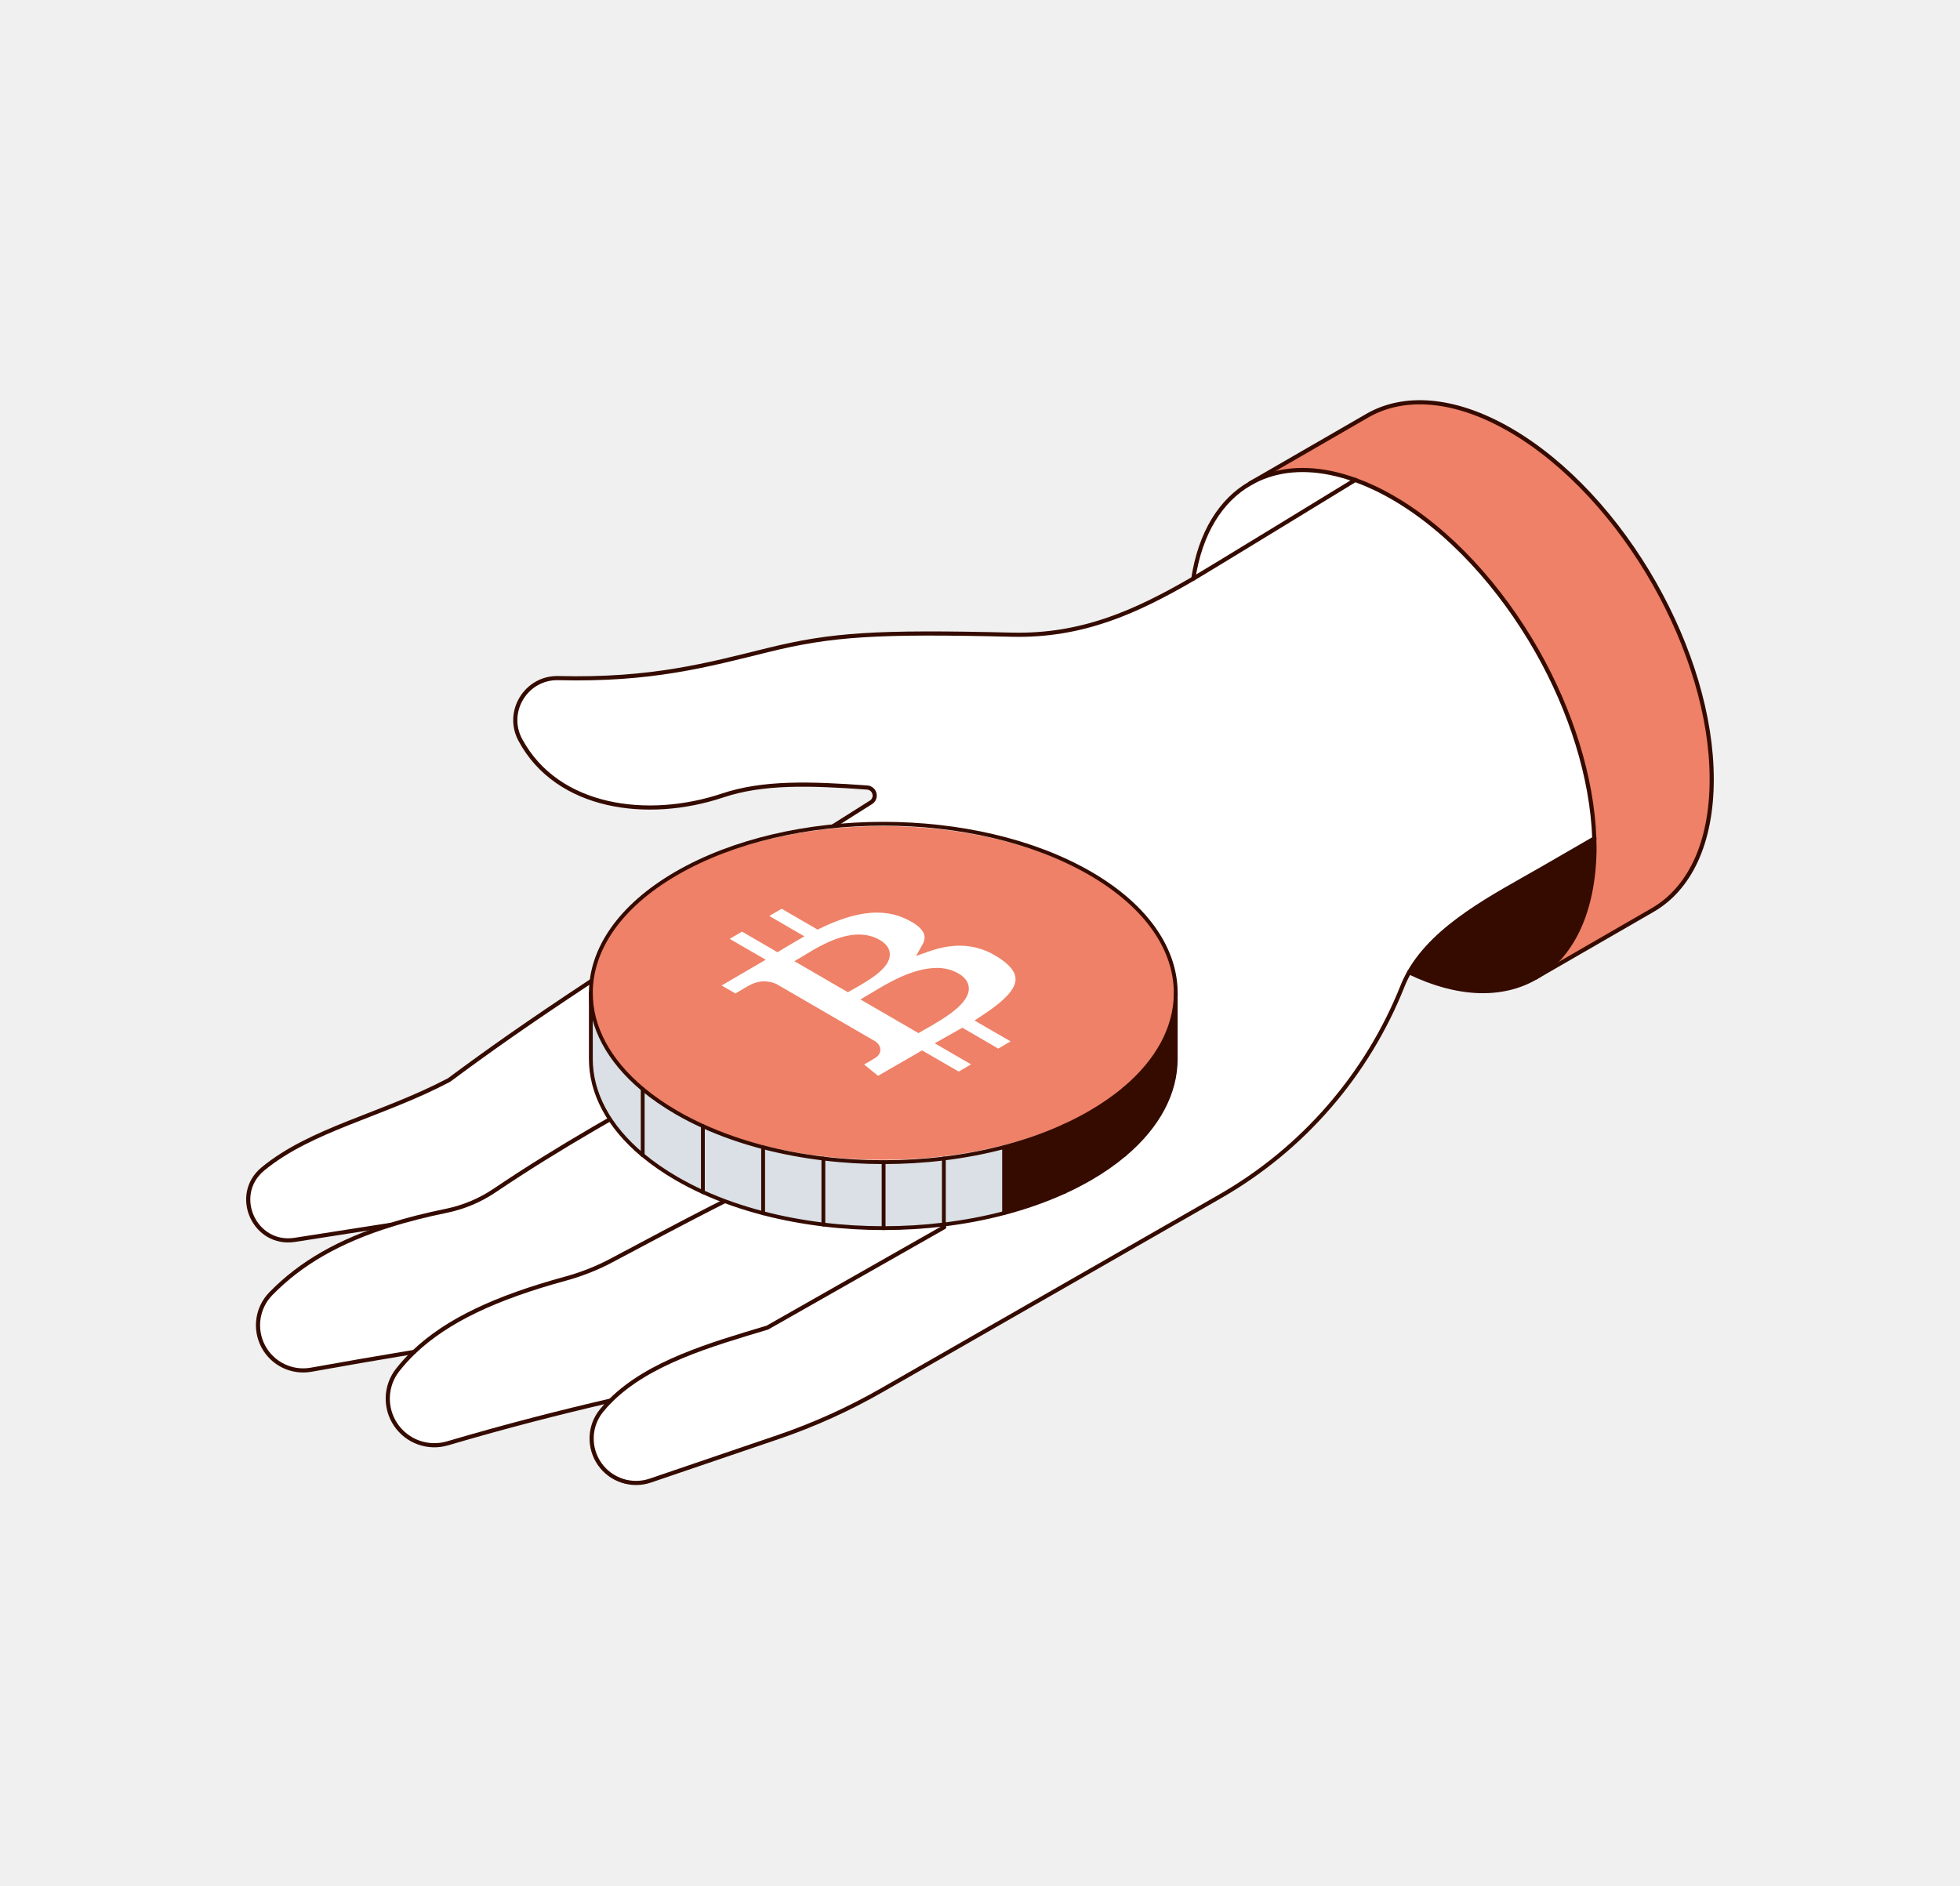
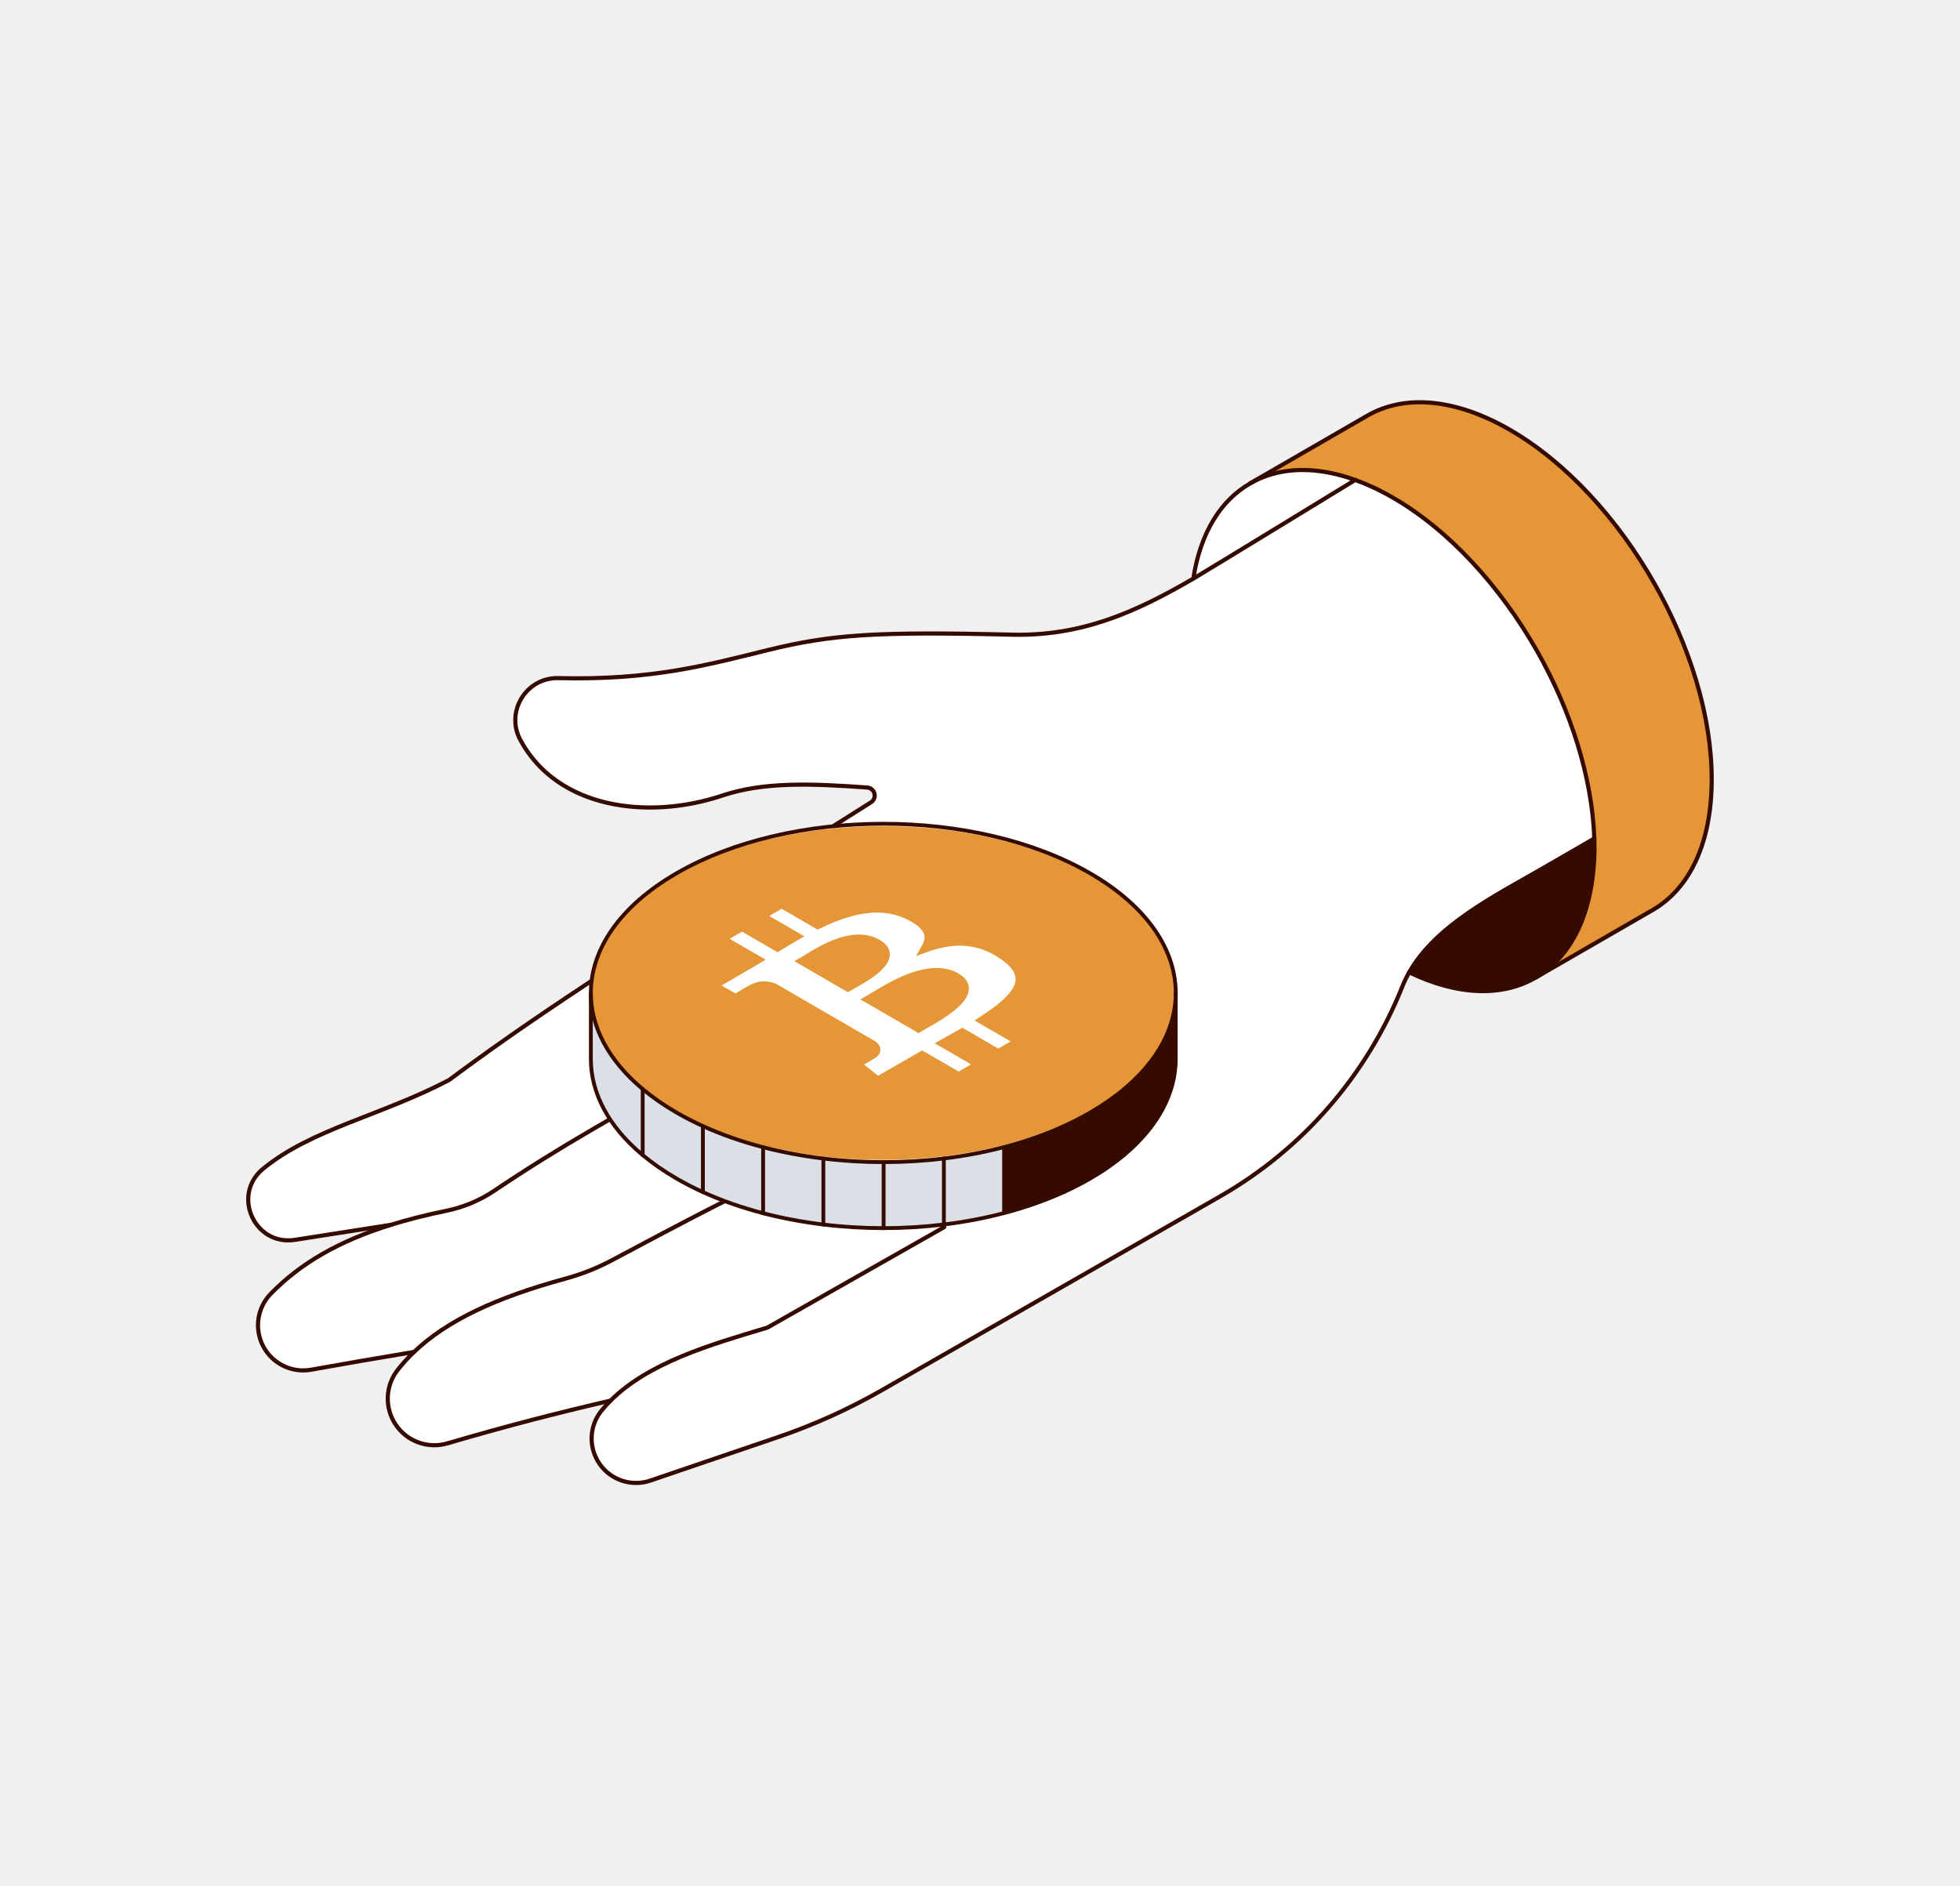
<svg xmlns="http://www.w3.org/2000/svg" width="395" height="380" viewBox="0 0 395 380" fill="none">
-   <path d="M83.441 272.505C82.246 273.642 81.159 274.837 80.165 276.099C77.632 279.3 77.465 283.788 79.755 287.173C82.045 290.566 86.257 292.078 90.185 290.925C102.195 287.39 112.709 284.715 123.022 282.317C122.387 282.952 121.777 283.629 121.208 284.331C118.693 287.423 118.551 291.819 120.832 295.087C123.114 298.355 127.284 299.717 131.053 298.43L156.769 289.671C164.049 287.189 171.069 284.013 177.747 280.186L245.868 241.148C262.567 231.579 275.529 216.627 282.641 198.751C283.026 197.789 283.469 196.862 283.978 195.976C289.319 186.482 301.12 180.648 310.63 175.166L321.303 168.998C320.943 156.696 316.606 143.274 309.778 131.247C302.382 118.251 292.077 106.86 280.669 100.283C278.086 98.787 275.554 97.608 273.114 96.739C273.114 96.739 242.651 115.368 240.486 116.622C228.869 123.4 218.021 128.264 203.914 127.929C176.577 127.269 167.601 127.862 154.764 131.022C142.553 134.03 131.279 137.156 112.517 136.68C106.023 136.521 101.786 143.449 104.844 149.141C112.291 162.989 130.544 165.388 145.612 160.34C153.811 157.598 163.213 157.908 174.755 158.735C175.457 158.785 176.042 159.278 176.209 159.955C176.384 160.632 176.109 161.342 175.515 161.719C121.944 195.424 106.207 206.013 90.478 217.697C76.88 224.851 62.756 227.567 52.986 235.599C46.618 240.839 51.256 251.185 59.413 249.907L78.769 246.881C68.381 250.107 60.625 254.553 54.574 260.763C51.808 263.596 51.198 267.892 53.053 271.394C54.908 274.887 58.811 276.784 62.706 276.082C69.651 274.837 76.203 273.7 83.433 272.505H83.441Z" fill="white" />
-   <path d="M251.921 97.458C245.987 100.868 241.892 107.462 240.496 116.622C242.661 115.368 273.124 96.74 273.124 96.74C271.444 96.129 269.814 95.67 268.218 95.344C262 94.057 256.425 94.834 251.929 97.458H251.921Z" fill="white" />
-   <path d="M321.313 168.998C321.338 169.583 321.347 170.16 321.347 170.737C321.347 171.038 321.347 171.347 321.347 171.656C321.079 184.142 316.642 192.926 309.446 197.071L333.072 183.432C340.444 179.178 344.99 170.068 344.982 157.089C344.982 144.336 340.577 130.195 333.423 117.6C326.044 104.612 315.722 93.23 304.314 86.636C293.082 80.15 282.902 79.54 275.556 83.794L251.93 97.442V97.459H251.946C256.443 94.834 262.017 94.057 268.235 95.344C269.831 95.67 271.461 96.13 273.141 96.74C275.581 97.609 278.114 98.787 280.696 100.283C292.104 106.861 302.409 118.252 309.805 131.248C316.633 143.274 320.887 156.696 321.33 168.998H321.313Z" fill="#EE8167" />
-   <path d="M310.64 175.166C301.129 180.648 289.329 186.482 283.988 195.976C293.909 200.773 302.818 200.907 309.437 197.071C316.633 192.925 321.07 184.142 321.338 171.656C321.338 171.346 321.338 171.037 321.338 170.736C321.338 170.16 321.338 169.583 321.304 168.998L310.632 175.166H310.64Z" fill="#350B00" />
-   <path d="M321.317 168.998L310.645 175.166C301.134 180.648 289.383 186.507 283.993 195.976C283.491 196.862 283.04 197.79 282.656 198.751C275.543 216.627 262.581 231.579 245.883 241.148L177.761 280.186C171.083 284.014 164.063 287.189 156.784 289.672L131.068 298.43C127.299 299.717 123.128 298.355 120.847 295.087C118.565 291.819 118.707 287.423 121.223 284.331C121.791 283.629 122.401 282.952 123.036 282.325C130.767 274.611 143.228 271.018 154.644 267.599L190.289 247.341" stroke="#350B00" stroke-width="0.836" stroke-linecap="round" stroke-linejoin="round" />
-   <path d="M273.129 96.731C273.129 96.731 242.666 115.369 240.502 116.622C228.876 123.383 218.037 128.264 203.929 127.93C176.592 127.27 167.616 127.863 154.779 131.022C142.569 134.031 131.295 137.157 112.532 136.68C106.038 136.521 101.801 143.45 104.86 149.141C112.307 162.989 130.559 165.388 145.628 160.34C153.826 157.599 163.229 157.908 174.77 158.736C175.472 158.786 176.057 159.279 176.224 159.956C176.4 160.633 176.124 161.343 175.531 161.719C121.959 195.425 106.222 206.014 90.493 217.697C76.896 224.851 62.772 227.568 53.002 235.599C46.633 240.839 51.272 251.186 59.429 249.907L78.785 246.882" stroke="#350B00" stroke-width="0.836" stroke-linecap="round" stroke-linejoin="round" />
-   <path d="M123.021 282.317C112.708 284.716 102.194 287.39 90.185 290.926C86.257 292.079 82.044 290.566 79.755 287.173C77.465 283.788 77.632 279.3 80.164 276.099C81.159 274.837 82.245 273.642 83.44 272.506C90.118 266.146 99.913 261.566 113.953 257.73C117.171 256.852 120.364 255.599 123.297 254.027C137.964 246.221 148.461 240.597 164.725 233.075" stroke="#350B00" stroke-width="0.836" stroke-linecap="round" stroke-linejoin="round" />
-   <path d="M83.44 272.505C76.21 273.7 69.658 274.837 62.713 276.082C58.819 276.784 54.916 274.887 53.06 271.394C51.205 267.892 51.815 263.596 54.581 260.763C60.632 254.553 68.396 250.124 78.776 246.881C82.186 245.82 85.88 244.884 89.892 244.065C93.377 243.354 96.728 241.959 99.67 239.97C112.549 231.278 125.912 223.739 143.112 214.362" stroke="#350B00" stroke-width="0.836" stroke-linecap="round" stroke-linejoin="round" />
-   <path d="M240.492 116.622C241.888 107.462 245.983 100.868 251.917 97.458C256.413 94.834 261.988 94.057 268.206 95.344C269.802 95.67 271.432 96.138 273.111 96.74C275.552 97.617 278.084 98.787 280.667 100.283C292.074 106.861 302.379 118.252 309.776 131.248C316.604 143.274 320.858 156.696 321.301 168.998C321.326 169.583 321.334 170.16 321.334 170.737C321.334 171.038 321.334 171.347 321.334 171.656C321.067 184.142 316.62 192.917 309.433 197.071C302.805 200.899 293.905 200.773 283.984 195.976" stroke="#350B00" stroke-width="0.836" stroke-linecap="round" stroke-linejoin="round" />
-   <path d="M251.91 97.442L275.537 83.794C282.883 79.54 293.062 80.15 304.295 86.636C315.703 93.23 326.024 104.612 333.404 117.6C340.558 130.195 344.971 144.336 344.962 157.089C344.962 170.068 340.424 179.178 333.053 183.432L309.426 197.071" stroke="#350B00" stroke-width="0.836" stroke-linecap="round" stroke-linejoin="round" />
-   <path d="M236.948 200.557C236.819 207.175 233.381 213.772 226.633 219.434C224.616 221.139 222.297 222.75 219.691 224.261C218.033 225.218 216.296 226.117 214.494 226.937C210.704 228.671 206.619 230.102 202.355 231.21C198.436 232.246 194.373 233.008 190.217 233.512C186.218 234.001 182.148 234.246 178.078 234.246C174.008 234.246 169.937 234.008 165.932 233.519C161.783 233.023 157.713 232.26 153.793 231.239C149.536 230.131 145.452 228.714 141.654 226.98C139.817 226.146 138.036 225.232 136.349 224.254C133.794 222.772 131.511 221.189 129.523 219.52C122.552 213.715 119.078 206.931 119.078 200.147C119.078 191.414 124.835 182.687 136.335 176.026C159.356 162.71 196.663 162.71 219.691 176.026C231.378 182.795 237.135 191.694 236.948 200.55V200.557ZM198.852 191.521L206.167 187.292C201.975 184.867 200.762 184.169 200.475 183.997L200.446 183.982L200.432 183.968H200.417L200.396 183.946L193.031 188.205C186.649 185.68 179.262 185.73 173.541 189.04C161.13 196.226 180.727 203.399 174.769 206.852C169.923 209.65 162.429 203.348 162.393 196.845L152.149 199.212C152.3 202.485 154.288 205.902 157.72 208.636L150.003 213.103L155.774 216.434L163.434 212.002C175.501 217.103 186.678 211.477 187.841 206.844C189.255 201.183 178.114 196.025 182.715 193.363C184.531 192.313 186.706 192.888 188.286 193.802C190.798 195.255 193.224 198.579 194.33 201.643C194.366 201.643 194.387 201.629 194.416 201.622C194.43 201.622 194.438 201.614 194.452 201.614C194.466 201.614 194.488 201.607 194.495 201.607H194.524H194.538C194.552 201.607 194.567 201.607 194.567 201.607L204.602 199.197C203.877 196.356 201.616 193.565 198.852 191.521Z" fill="white" />
-   <path d="M236.948 200.557V213.456C236.948 220.196 233.51 226.951 226.633 232.735V219.426C233.388 213.765 236.819 207.168 236.948 200.55V200.557Z" fill="#350B00" />
-   <path d="M226.635 219.427V232.735C224.611 234.44 222.306 236.059 219.693 237.562C218.035 238.519 216.298 239.418 214.496 240.239V226.93C216.291 226.11 218.035 225.211 219.693 224.254C222.299 222.75 224.618 221.132 226.635 219.427Z" fill="#350B00" />
-   <path d="M214.494 226.93V240.238C210.704 241.972 206.619 243.404 202.355 244.519V231.21C206.619 230.102 210.704 228.671 214.494 226.937V226.93Z" fill="#350B00" />
-   <path d="M202.354 231.203V244.512C198.434 245.54 194.371 246.31 190.215 246.814V233.505C194.371 233.002 198.434 232.239 202.354 231.203Z" fill="#DAE0E5" />
-   <path d="M194.532 201.614L194.518 201.621H194.504L194.532 201.614Z" fill="white" />
-   <path d="M194.504 201.622C194.504 201.622 194.468 201.622 194.461 201.629H194.497L194.511 201.622H194.504Z" fill="white" />
-   <path d="M194.45 201.629C194.45 201.629 194.428 201.629 194.414 201.636H194.428L194.45 201.629Z" fill="white" />
-   <path d="M190.217 233.505V246.814C186.218 247.303 182.148 247.547 178.078 247.547V234.239C182.148 234.239 186.218 233.987 190.217 233.505Z" fill="#DAE0E5" />
-   <path d="M178.076 234.238V247.547C174.005 247.547 169.935 247.31 165.93 246.82V233.512C169.935 234.001 174.005 234.238 178.076 234.238Z" fill="#DAE0E5" />
-   <path d="M165.932 233.52V246.828C161.783 246.332 157.712 245.569 153.793 244.548V231.239C157.712 232.268 161.783 233.023 165.932 233.52Z" fill="#DAE0E5" />
-   <path d="M153.791 231.239V244.548C149.534 243.44 145.45 242.023 141.652 240.289V226.98C145.45 228.707 149.534 230.124 153.791 231.239Z" fill="#DAE0E5" />
-   <path d="M141.655 226.981V240.289C139.817 239.455 138.037 238.541 136.35 237.563C133.795 236.081 131.519 234.498 129.523 232.829V219.521C131.512 221.189 133.795 222.772 136.35 224.254C138.044 225.232 139.825 226.146 141.655 226.981Z" fill="#DAE0E5" />
-   <path d="M129.523 219.52V232.828C122.56 227.023 119.078 220.232 119.078 213.455V200.146C119.078 206.93 122.552 213.714 129.523 219.52Z" fill="#DAE0E5" />
-   <ellipse cx="177.934" cy="200.148" rx="59.16" ry="33.64" fill="#EE8167" />
-   <path d="M236.944 200.557C236.808 207.175 233.37 213.758 226.629 219.434C224.612 221.131 222.293 222.75 219.687 224.261C218.029 225.218 216.285 226.117 214.49 226.937C210.7 228.671 206.615 230.095 202.351 231.21C198.432 232.239 194.369 233.008 190.213 233.512C186.214 234.001 182.144 234.246 178.074 234.246C174.004 234.246 169.934 234.008 165.928 233.519C161.779 233.016 157.709 232.26 153.789 231.239C149.532 230.124 145.448 228.714 141.65 226.98C139.813 226.146 138.033 225.232 136.346 224.254C133.79 222.772 131.507 221.189 129.519 219.52C122.556 213.7 119.074 206.931 119.074 200.147C119.074 191.414 124.831 182.687 136.331 176.026C159.353 162.71 196.659 162.71 219.687 176.026C231.374 182.795 237.124 191.694 236.944 200.55V200.557Z" stroke="#350B00" stroke-width="0.773" stroke-linecap="round" stroke-linejoin="round" />
-   <path d="M129.519 232.828C122.556 227.023 119.074 220.232 119.074 213.455V200.146" stroke="#350B00" stroke-width="0.773" stroke-linecap="round" stroke-linejoin="round" />
-   <path d="M214.495 240.231C210.705 241.965 206.62 243.389 202.356 244.511C198.437 245.54 194.374 246.31 190.217 246.813C186.219 247.303 182.149 247.547 178.079 247.547C174.008 247.547 169.938 247.31 165.933 246.821C161.783 246.317 157.713 245.562 153.794 244.54C149.537 243.425 145.452 242.015 141.655 240.281C139.817 239.447 138.037 238.533 136.35 237.555C133.795 236.073 131.519 234.49 129.523 232.821" stroke="#350B00" stroke-width="0.773" stroke-linecap="round" stroke-linejoin="round" />
-   <path d="M236.946 200.146V213.455C236.946 220.196 233.501 226.944 226.631 232.735C224.607 234.44 222.302 236.058 219.689 237.562C218.031 238.519 216.294 239.418 214.492 240.238" stroke="#350B00" stroke-width="0.773" stroke-linecap="round" stroke-linejoin="round" />
-   <path d="M226.633 219.427V232.735" stroke="#350B00" stroke-width="0.773" stroke-linecap="round" stroke-linejoin="round" />
-   <path d="M214.492 226.93V240.231" stroke="#350B00" stroke-width="0.773" stroke-linecap="round" stroke-linejoin="round" />
-   <path d="M202.355 231.203V244.512" stroke="#350B00" stroke-width="0.773" stroke-linecap="round" stroke-linejoin="round" />
-   <path d="M190.215 233.505V246.814" stroke="#350B00" stroke-width="0.773" stroke-linecap="round" stroke-linejoin="round" />
-   <path d="M178.074 234.238V247.547" stroke="#350B00" stroke-width="0.773" stroke-linecap="round" stroke-linejoin="round" />
-   <path d="M165.934 233.519V246.827" stroke="#350B00" stroke-width="0.773" stroke-linecap="round" stroke-linejoin="round" />
-   <path d="M153.793 231.239V244.548" stroke="#350B00" stroke-width="0.773" stroke-linecap="round" stroke-linejoin="round" />
-   <path d="M141.652 226.98V240.289" stroke="#350B00" stroke-width="0.773" stroke-linecap="round" stroke-linejoin="round" />
-   <path d="M129.523 219.521V232.829" stroke="#350B00" stroke-width="0.773" stroke-linecap="round" stroke-linejoin="round" />
-   <path d="M174.196 214.535C175.258 213.934 175.856 213.585 176.203 213.333V213.372C176.975 212.907 177.38 212.344 177.419 211.685C177.438 211.239 177.303 210.58 176.473 209.941L156.422 198.31C155.573 197.961 154.801 197.806 154.029 197.806C152.987 197.806 151.964 198.077 150.98 198.64C150.613 198.814 149.918 199.221 148.22 200.249L145.422 198.64L154.319 193.445L147.043 189.238L149.552 187.784L156.692 191.933C156.692 191.933 159.491 190.227 160.648 189.568L162.115 188.734L155.033 184.625L157.522 183.171L164.778 187.377L165.242 187.145C169.661 184.993 173.424 183.946 176.705 183.946C178.866 183.946 180.816 184.373 182.668 185.264C184.675 186.214 185.91 187.28 186.238 188.327C186.431 188.967 186.335 189.645 185.891 190.421L184.617 192.689L187.068 191.816C189.365 191.002 191.449 190.615 193.418 190.615C196.39 190.615 199.091 191.506 201.716 193.328C203.723 194.724 204.688 196.062 204.669 197.399C204.63 199.415 202.43 201.761 197.721 204.823L196.39 205.696L203.665 209.902L201.176 211.356L193.939 207.149L188.381 210.29L195.695 214.535L193.205 215.989L185.833 211.724L176.956 216.842L174.158 214.574L174.196 214.535ZM188.689 195.112C183.903 195.112 178.693 198.291 175.894 199.977C175.489 200.21 173.405 201.45 173.405 201.45L185.1 208.235L186.451 207.46C190.696 205.075 195.232 202.265 195.251 199.279C195.251 198.058 194.556 197.031 193.147 196.217C191.854 195.461 190.368 195.092 188.709 195.092L188.689 195.112ZM173.096 188.366C168.966 188.366 164.701 190.963 162.424 192.359C162.096 192.572 160.089 193.735 160.089 193.735L170.877 199.997L172.073 199.318C175.586 197.36 179.31 195.034 179.33 192.398C179.33 191.235 178.654 190.246 177.284 189.451C176.049 188.734 174.621 188.366 173.077 188.366H173.096Z" fill="white" />
+   <path d="M83.441 272.505C82.246 273.641 81.159 274.836 80.165 276.098C77.632 279.299 77.465 283.787 79.755 287.172C82.045 290.565 86.257 292.078 90.185 290.924C102.195 287.389 112.709 284.715 123.022 282.316C122.387 282.951 121.777 283.628 121.208 284.33C118.693 287.423 118.551 291.819 120.832 295.086C123.114 298.354 127.284 299.717 131.053 298.429L156.769 289.671C164.049 287.189 171.069 284.013 177.747 280.185L245.868 241.147C262.567 231.578 275.529 216.627 282.641 198.75C283.026 197.789 283.469 196.861 283.978 195.975C289.319 186.481 301.12 180.648 310.63 175.165L321.303 168.997C320.943 156.695 316.606 143.273 309.778 131.247C302.382 118.251 292.077 106.86 280.669 100.282C278.086 98.786 275.554 97.608 273.114 96.739C273.114 96.739 242.651 115.367 240.486 116.621C228.869 123.399 218.021 128.263 203.914 127.929C176.577 127.268 167.601 127.862 154.764 131.021C142.553 134.03 131.279 137.155 112.517 136.679C106.023 136.52 101.786 143.449 104.844 149.14C112.291 162.988 130.544 165.387 145.612 160.339C153.811 157.598 163.213 157.907 174.755 158.734C175.457 158.785 176.042 159.278 176.209 159.955C176.384 160.632 176.109 161.342 175.515 161.718C121.944 195.424 106.207 206.013 90.478 217.696C76.88 224.85 62.756 227.566 52.986 235.598C46.618 240.838 51.256 251.185 59.413 249.906L78.769 246.881C68.381 250.107 60.625 254.553 54.574 260.762C51.808 263.596 51.198 267.891 53.053 271.393C54.908 274.886 58.811 276.784 62.706 276.082C69.651 274.836 76.203 273.7 83.433 272.505H83.441Z" fill="white" />
+   <path d="M251.921 97.458C245.987 100.868 241.892 107.462 240.496 116.622C242.661 115.368 273.124 96.739 273.124 96.739C271.444 96.129 269.814 95.669 268.218 95.344C262 94.056 256.425 94.834 251.929 97.458H251.921Z" fill="white" />
+   <path d="M321.312 168.998C321.337 169.583 321.346 170.159 321.346 170.736C321.346 171.037 321.346 171.346 321.346 171.655C321.078 184.141 316.641 192.925 309.445 197.07L333.071 183.431C340.443 179.177 344.989 170.067 344.981 157.088C344.981 144.335 340.576 130.194 333.422 117.599C326.043 104.612 315.721 93.229 304.313 86.635C293.081 80.149 282.901 79.539 275.555 83.793L251.929 97.441V97.458H251.945C256.442 94.834 262.016 94.056 268.234 95.343C269.83 95.669 271.46 96.129 273.14 96.739C275.58 97.608 278.113 98.787 280.695 100.283C292.103 106.86 302.408 118.251 309.804 131.247C316.632 143.273 320.886 156.696 321.329 168.998H321.312Z" fill="#E59636" />
+   <path d="M310.639 175.165C301.128 180.648 289.328 186.481 283.987 195.975C293.908 200.772 302.817 200.906 309.436 197.07C316.632 192.925 321.069 184.141 321.337 171.655C321.337 171.346 321.337 171.037 321.337 170.736C321.337 170.159 321.337 169.582 321.303 168.997L310.631 175.165H310.639Z" fill="#350B00" />
+   <path d="M321.318 168.997L310.646 175.165C301.135 180.648 289.384 186.506 283.994 195.975C283.492 196.861 283.041 197.789 282.657 198.75C275.544 216.627 262.582 231.578 245.884 241.147L177.762 280.185C171.084 284.013 164.064 287.189 156.785 289.671L131.069 298.429C127.3 299.716 123.129 298.354 120.848 295.086C118.566 291.819 118.708 287.423 121.224 284.33C121.792 283.628 122.402 282.951 123.037 282.325C130.768 274.611 143.229 271.017 154.645 267.599L190.29 247.34" stroke="#350B00" stroke-width="0.836" stroke-linecap="round" stroke-linejoin="round" />
+   <path d="M273.13 96.731C273.13 96.731 242.667 115.368 240.503 116.621C228.877 123.382 218.038 128.263 203.93 127.929C176.593 127.269 167.617 127.862 154.78 131.021C142.57 134.03 131.296 137.156 112.533 136.679C106.039 136.52 101.802 143.449 104.861 149.14C112.307 162.988 130.56 165.387 145.629 160.339C153.827 157.598 163.23 157.907 174.771 158.735C175.473 158.785 176.058 159.278 176.225 159.955C176.401 160.632 176.125 161.342 175.532 161.718C121.96 195.424 106.223 206.013 90.495 217.696C76.897 224.85 62.773 227.567 53.003 235.598C46.635 240.838 51.273 251.185 59.43 249.906L78.786 246.881" stroke="#350B00" stroke-width="0.836" stroke-linecap="round" stroke-linejoin="round" />
+   <path d="M123.022 282.317C112.709 284.716 102.195 287.39 90.186 290.925C86.258 292.079 82.046 290.566 79.756 287.173C77.466 283.788 77.633 279.3 80.165 276.099C81.16 274.837 82.246 273.642 83.441 272.505C90.119 266.145 99.914 261.565 113.954 257.729C117.172 256.852 120.365 255.598 123.298 254.027C137.965 246.221 148.462 240.597 164.726 233.075" stroke="#350B00" stroke-width="0.836" stroke-linecap="round" stroke-linejoin="round" />
+   <path d="M83.44 272.505C76.21 273.7 69.658 274.836 62.713 276.082C58.819 276.784 54.916 274.887 53.06 271.393C51.205 267.891 51.815 263.596 54.581 260.762C60.632 254.553 68.396 250.123 78.776 246.881C82.186 245.819 85.88 244.883 89.892 244.064C93.377 243.354 96.728 241.958 99.67 239.969C112.549 231.277 125.912 223.739 143.112 214.362" stroke="#350B00" stroke-width="0.836" stroke-linecap="round" stroke-linejoin="round" />
+   <path d="M240.493 116.622C241.889 107.462 245.984 100.868 251.918 97.458C256.414 94.834 261.989 94.056 268.207 95.344C269.803 95.669 271.433 96.138 273.112 96.739C275.553 97.617 278.085 98.787 280.668 100.283C292.075 106.86 302.38 118.251 309.777 131.247C316.605 143.274 320.859 156.696 321.302 168.998C321.327 169.583 321.335 170.16 321.335 170.736C321.335 171.037 321.335 171.346 321.335 171.656C321.068 184.142 316.621 192.917 309.434 197.071C302.806 200.898 293.906 200.773 283.985 195.976" stroke="#350B00" stroke-width="0.836" stroke-linecap="round" stroke-linejoin="round" />
+   <path d="M251.909 97.441L275.536 83.793C282.882 79.539 293.061 80.149 304.294 86.635C315.702 93.229 326.023 104.612 333.403 117.599C340.557 130.194 344.97 144.335 344.961 157.088C344.961 170.067 340.423 179.177 333.052 183.431L309.425 197.07" stroke="#350B00" stroke-width="0.836" stroke-linecap="round" stroke-linejoin="round" />
+   <path d="M236.947 200.556C236.818 207.174 233.38 213.771 226.632 219.432C224.615 221.137 222.296 222.749 219.69 224.259C218.032 225.216 216.295 226.115 214.493 226.935C210.703 228.669 206.618 230.101 202.354 231.209C198.435 232.245 194.372 233.007 190.216 233.511C186.217 234 182.147 234.244 178.077 234.244C174.007 234.244 169.936 234.007 165.931 233.518C161.782 233.021 157.712 232.259 153.792 231.237C149.535 230.13 145.451 228.712 141.653 226.979C139.816 226.144 138.035 225.231 136.349 224.252C133.793 222.77 131.51 221.188 129.522 219.519C122.552 213.713 119.077 206.929 119.077 200.146C119.077 191.412 124.834 182.686 136.334 176.025C159.355 162.709 196.662 162.709 219.69 176.025C231.377 182.794 237.134 191.693 236.947 200.548V200.556ZM198.851 191.52L206.166 187.29C201.974 184.866 200.761 184.168 200.474 183.995L200.445 183.981L200.431 183.967H200.416L200.395 183.945L193.03 188.204C186.648 185.679 179.261 185.729 173.54 189.038C161.129 196.225 180.726 203.397 174.768 206.85C169.922 209.649 162.428 203.347 162.392 196.844L152.148 199.21C152.299 202.484 154.287 205.901 157.719 208.634L150.002 213.102L155.773 216.432L163.433 212.001C175.5 217.101 186.677 211.476 187.84 206.843C189.254 201.181 178.113 196.024 182.714 193.362C184.53 192.311 186.705 192.887 188.285 193.801C190.797 195.254 193.223 198.577 194.329 201.642C194.365 201.642 194.386 201.628 194.415 201.62C194.429 201.62 194.437 201.613 194.451 201.613C194.465 201.613 194.487 201.606 194.494 201.606H194.523H194.537C194.551 201.606 194.566 201.606 194.566 201.606L204.601 199.196C203.876 196.354 201.615 193.563 198.851 191.52Z" fill="white" />
+   <path d="M236.947 200.556V213.454C236.947 220.195 233.509 226.95 226.632 232.734V219.425C233.387 213.764 236.818 207.167 236.947 200.549V200.556Z" fill="#350B00" />
+   <path d="M226.633 219.425V232.734C224.609 234.439 222.304 236.057 219.691 237.561C218.033 238.518 216.296 239.417 214.494 240.237V226.928C216.289 226.108 218.033 225.209 219.691 224.252C222.297 222.749 224.616 221.13 226.633 219.425Z" fill="#350B00" />
+   <path d="M214.492 226.928V240.237C210.702 241.971 206.618 243.402 202.354 244.517V231.209C206.618 230.101 210.702 228.669 214.492 226.936V226.928Z" fill="#350B00" />
+   <path d="M202.354 231.201V244.51C198.434 245.539 194.371 246.308 190.215 246.812V233.503C194.371 233 198.434 232.237 202.354 231.201Z" fill="#DAE0E5" />
+   <path d="M194.53 201.613L194.516 201.62H194.502L194.53 201.613Z" fill="white" />
+   <path d="M194.503 201.62C194.503 201.62 194.467 201.62 194.46 201.628H194.496L194.51 201.62H194.503Z" fill="white" />
+   <path d="M194.45 201.628C194.45 201.628 194.428 201.628 194.414 201.635H194.428L194.45 201.628Z" fill="white" />
+   <path d="M190.216 233.503V246.812C186.218 247.301 182.147 247.546 178.077 247.546V234.237C182.147 234.237 186.218 233.985 190.216 233.503Z" fill="#DAE0E5" />
+   <path d="M178.077 234.237V247.546C174.006 247.546 169.936 247.309 165.931 246.819V233.511C169.936 234 174.006 234.237 178.077 234.237Z" fill="#DAE0E5" />
+   <path d="M165.932 233.518V246.827C161.783 246.33 157.712 245.568 153.793 244.546V231.238C157.712 232.266 161.783 233.022 165.932 233.518Z" fill="#DAE0E5" />
+   <path d="M153.791 231.238V244.546C149.534 243.438 145.45 242.021 141.652 240.288V226.979C145.45 228.705 149.534 230.123 153.791 231.238Z" fill="#DAE0E5" />
+   <path d="M141.655 226.979V240.288C139.817 239.453 138.037 238.539 136.35 237.561C133.795 236.079 131.519 234.497 129.523 232.828V219.519C131.512 221.188 133.795 222.771 136.35 224.252C138.044 225.231 139.825 226.144 141.655 226.979Z" fill="#DAE0E5" />
+   <path d="M129.522 219.518V232.827C122.559 227.022 119.077 220.231 119.077 213.454V200.145C119.077 206.929 122.552 213.713 129.522 219.518Z" fill="#DAE0E5" />
+   <ellipse cx="177.934" cy="200.147" rx="59.16" ry="33.64" fill="#E59636" />
+   <path d="M236.945 200.556C236.809 207.174 233.371 213.756 226.63 219.432C224.613 221.13 222.294 222.749 219.688 224.259C218.03 225.216 216.286 226.115 214.491 226.936C210.701 228.669 206.616 230.094 202.352 231.209C198.433 232.237 194.37 233.007 190.214 233.511C186.215 234 182.145 234.244 178.075 234.244C174.005 234.244 169.935 234.007 165.929 233.518C161.78 233.014 157.71 232.259 153.79 231.237C149.533 230.122 145.449 228.712 141.651 226.979C139.814 226.144 138.033 225.231 136.347 224.252C133.791 222.77 131.508 221.188 129.52 219.519C122.557 213.699 119.075 206.929 119.075 200.146C119.075 191.412 124.832 182.686 136.332 176.025C159.354 162.709 196.66 162.709 219.688 176.025C231.375 182.794 237.125 191.693 236.945 200.548V200.556Z" stroke="#350B00" stroke-width="0.773" stroke-linecap="round" stroke-linejoin="round" />
+   <path d="M129.52 232.827C122.557 227.022 119.075 220.231 119.075 213.454V200.145" stroke="#350B00" stroke-width="0.773" stroke-linecap="round" stroke-linejoin="round" />
+   <path d="M214.493 240.229C210.703 241.963 206.618 243.387 202.354 244.51C198.435 245.538 194.372 246.308 190.215 246.812C186.217 247.301 182.147 247.546 178.077 247.546C174.006 247.546 169.936 247.308 165.931 246.819C161.781 246.315 157.711 245.56 153.792 244.538C149.535 243.423 145.45 242.013 141.653 240.28C139.815 239.445 138.035 238.532 136.348 237.553C133.793 236.071 131.517 234.489 129.521 232.82" stroke="#350B00" stroke-width="0.773" stroke-linecap="round" stroke-linejoin="round" />
+   <path d="M236.946 200.145V213.454C236.946 220.195 233.501 226.942 226.631 232.734C224.607 234.438 222.302 236.057 219.689 237.561C218.031 238.517 216.294 239.417 214.492 240.237" stroke="#350B00" stroke-width="0.773" stroke-linecap="round" stroke-linejoin="round" />
+   <path d="M226.633 219.425V232.734" stroke="#350B00" stroke-width="0.773" stroke-linecap="round" stroke-linejoin="round" />
+   <path d="M214.492 226.928V240.23" stroke="#350B00" stroke-width="0.773" stroke-linecap="round" stroke-linejoin="round" />
+   <path d="M202.354 231.201V244.51" stroke="#350B00" stroke-width="0.773" stroke-linecap="round" stroke-linejoin="round" />
+   <path d="M190.217 233.503V246.812" stroke="#350B00" stroke-width="0.773" stroke-linecap="round" stroke-linejoin="round" />
+   <path d="M178.076 234.237V247.546" stroke="#350B00" stroke-width="0.773" stroke-linecap="round" stroke-linejoin="round" />
+   <path d="M165.932 233.518V246.826" stroke="#350B00" stroke-width="0.773" stroke-linecap="round" stroke-linejoin="round" />
+   <path d="M153.791 231.238V244.546" stroke="#350B00" stroke-width="0.773" stroke-linecap="round" stroke-linejoin="round" />
+   <path d="M141.653 226.979V240.288" stroke="#350B00" stroke-width="0.773" stroke-linecap="round" stroke-linejoin="round" />
+   <path d="M129.521 219.519V232.828" stroke="#350B00" stroke-width="0.773" stroke-linecap="round" stroke-linejoin="round" />
+   <path d="M174.197 214.534C175.259 213.933 175.857 213.584 176.204 213.332V213.371C176.976 212.905 177.381 212.343 177.42 211.684C177.439 211.238 177.304 210.579 176.474 209.94L156.423 198.309C155.574 197.96 154.802 197.805 154.03 197.805C152.988 197.805 151.965 198.076 150.981 198.639C150.614 198.813 149.919 199.22 148.221 200.247L145.423 198.639L154.32 193.444L147.044 189.237L149.553 187.783L156.693 191.932C156.693 191.932 159.492 190.226 160.649 189.567L162.116 188.733L155.034 184.624L157.523 183.17L164.779 187.376L165.243 187.144C169.662 184.992 173.425 183.945 176.706 183.945C178.867 183.945 180.817 184.372 182.669 185.263C184.676 186.213 185.911 187.279 186.239 188.326C186.432 188.966 186.336 189.644 185.892 190.42L184.618 192.688L187.069 191.815C189.366 191.001 191.45 190.613 193.419 190.613C196.391 190.613 199.092 191.505 201.717 193.327C203.724 194.723 204.689 196.06 204.67 197.398C204.631 199.414 202.431 201.759 197.722 204.822L196.391 205.694L203.666 209.901L201.177 211.355L193.94 207.148L188.382 210.289L195.696 214.534L193.206 215.988L185.834 211.723L176.957 216.84L174.159 214.573L174.197 214.534ZM188.69 195.111C183.904 195.111 178.694 198.29 175.895 199.976C175.49 200.209 173.406 201.449 173.406 201.449L185.101 208.234L186.452 207.458C190.697 205.074 195.233 202.263 195.252 199.278C195.252 198.057 194.557 197.03 193.148 196.215C191.855 195.459 190.369 195.091 188.71 195.091L188.69 195.111ZM173.097 188.365C168.967 188.365 164.702 190.962 162.425 192.358C162.097 192.571 160.09 193.734 160.09 193.734L170.878 199.995L172.074 199.317C175.587 197.359 179.311 195.033 179.331 192.397C179.331 191.234 178.655 190.245 177.285 189.45C176.05 188.733 174.622 188.365 173.078 188.365H173.097Z" fill="white" />
</svg>
